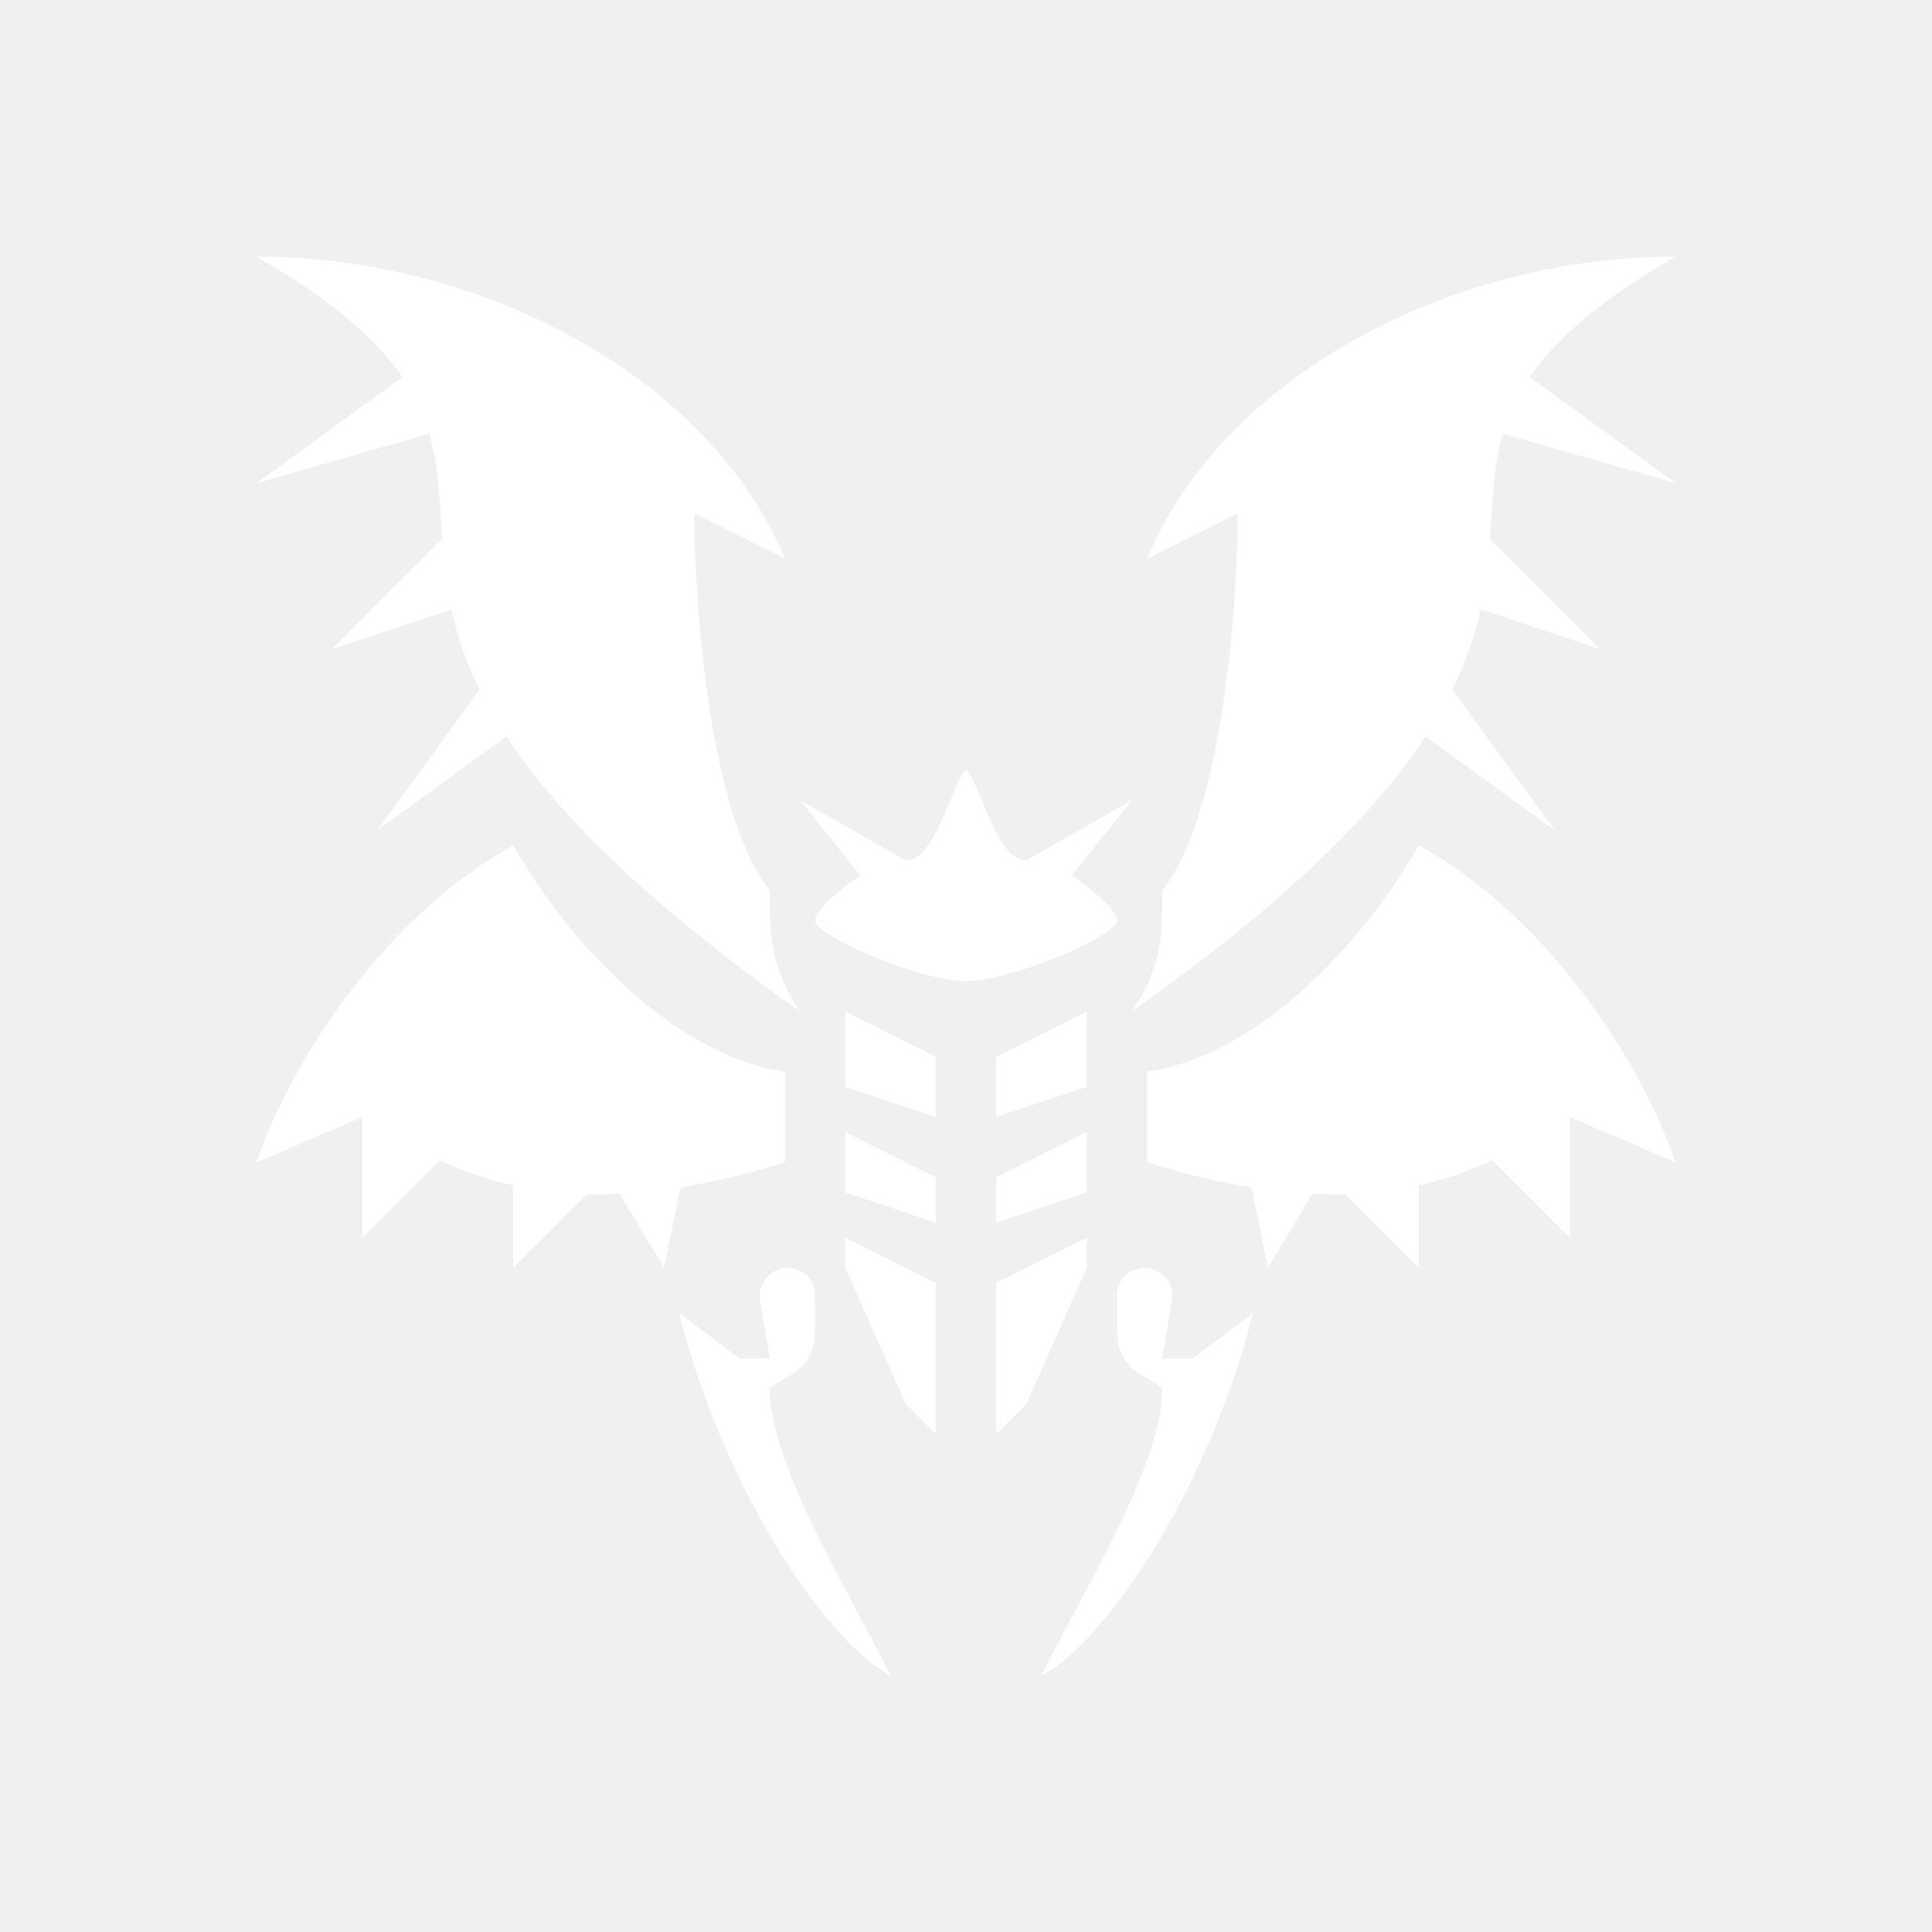
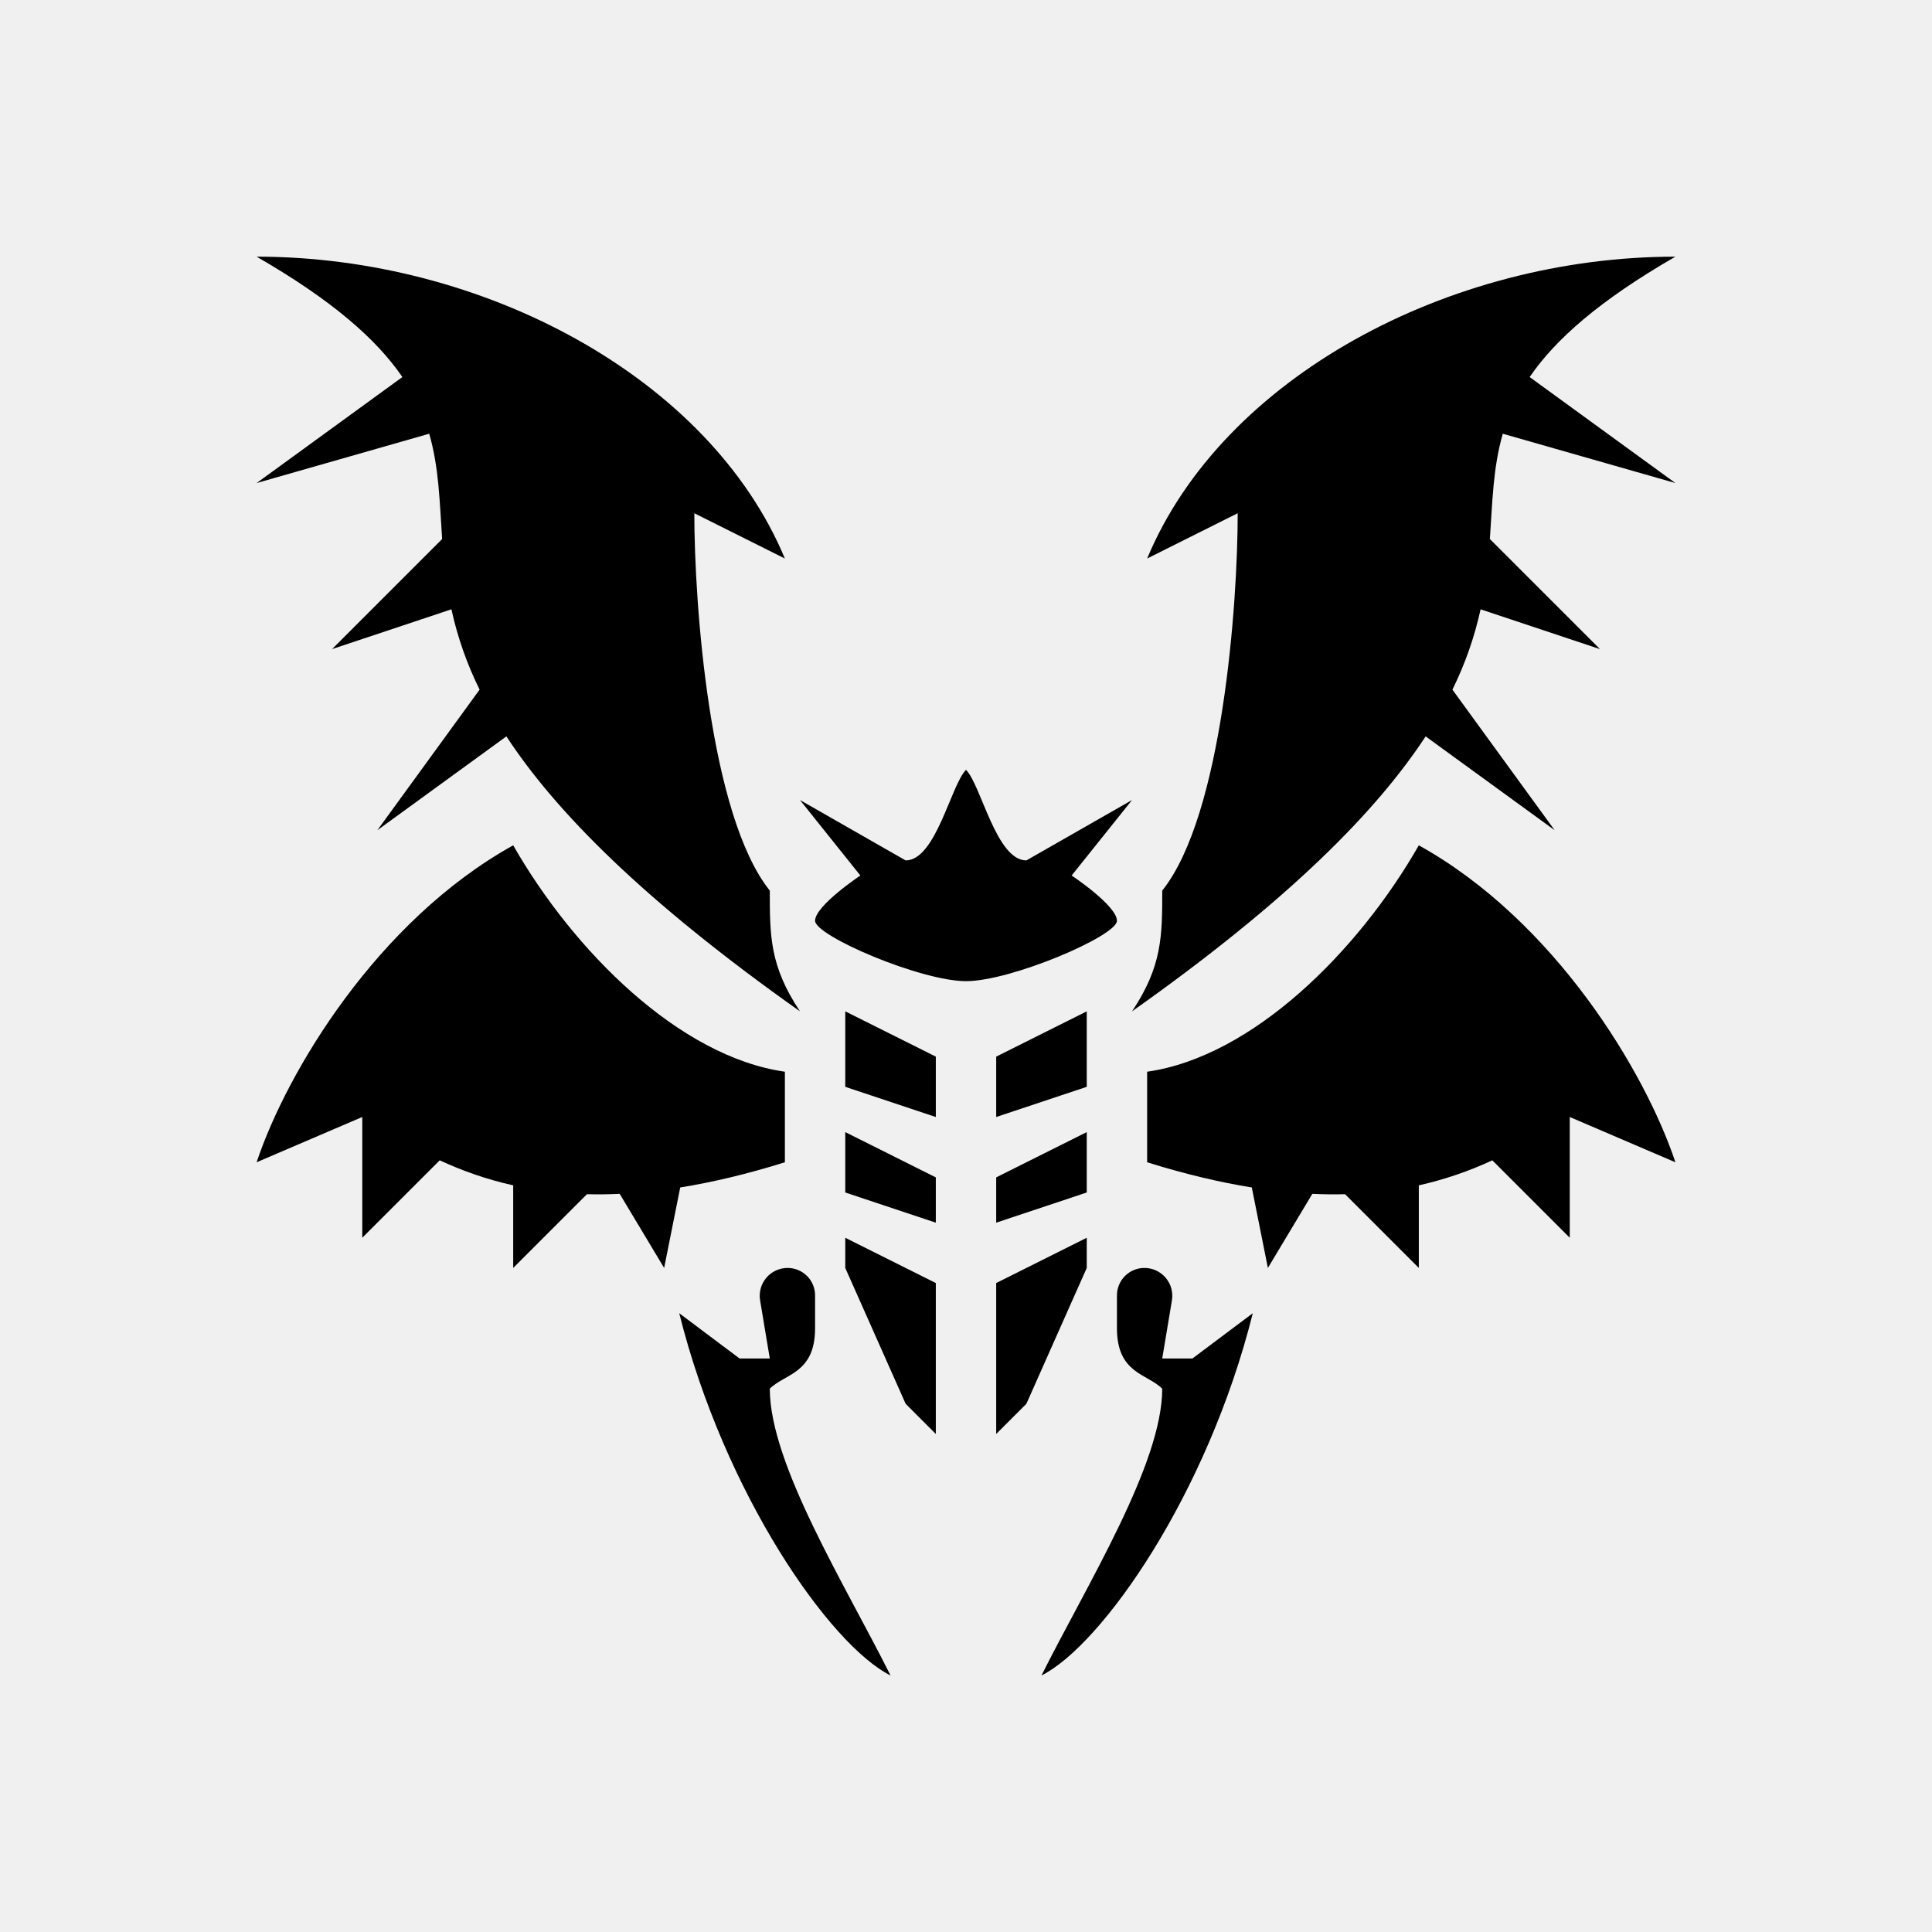
- <svg xmlns="http://www.w3.org/2000/svg" viewBox="0 0 128 128" xml:space="preserve" style="fill-rule:evenodd;clip-rule:evenodd;stroke-linejoin:round;stroke-miterlimit:2">
+ <svg xmlns="http://www.w3.org/2000/svg" viewBox="0 0 128 128" xml:space="preserve" style="fill-rule:evenodd;clip-rule:evenodd;stroke-linejoin:round;stroke-miterlimit:2;fill:currentColor">
  <path style="fill:none" d="M744 2382h134v134H744z" transform="translate(-710.687 -2275.343)scale(.95522)" />
-   <path d="M764 2877c1 1 2 6 4 6l7-4-4 5s3 2 3 3-7 4-10 4-10-3-10-4 3-3 3-3l-4-5 7 4c2 0 3-5 4-6m-40 23-7 3c2-6 8-16 17-21 4 7 11 14 18 15v6c-2.526.789-4.828 1.33-6.934 1.668L744 2910l-2.945-4.909q-1.128.052-2.17.024L734 2910v-5.472c-1.845-.411-3.447-1-4.87-1.658L724 2908zm80 0v8l-5.13-5.13a24 24 0 0 1-4.87 1.658V2910l-4.885-4.885q-1.042.028-2.17-.024L784 2910l-1.066-5.332c-2.106-.338-4.408-.879-6.934-1.668v-6c7-1 14-8 18-15 9 5 15 15 17 21zm-70.451-25.217L725 2881l6.774-9.314a23.2 23.2 0 0 1-1.867-5.322L722 2869l7.293-7.293c-.172-2.464-.206-4.726-.857-6.975L717 2858l9.658-7.024c-1.693-2.475-4.594-5.055-9.658-7.976 15 0 30 8 35 20l-6-3c0 6 1 20 5 25 0 3 0 5 2 8-10.447-7.389-16.219-13.285-19.451-18.217m60.902 0c-3.232 4.932-9.004 10.828-19.451 18.217 2-3 2-5 2-8 4-5 5-19 5-25l-6 3c5-12 20-20 35-20-5.064 2.921-7.965 5.501-9.658 7.976L811 2858l-11.436-3.268c-.651 2.249-.685 4.511-.857 6.975L806 2869l-7.907-2.636a23.2 23.2 0 0 1-1.867 5.322L803 2881zM756 2893l6 3v4l-6-2zm0 8 6 3v3l-6-2zm0 7 6 3v10l-2-2-4-9zm-2 3.818V2914c0 3-2 3-3 4 0 5 5 13 8 19-4-2-11-12-14-24l4 3h2l-.642-3.851a1.845 1.845 0 0 1 1.821-2.149h.003c.482 0 .945.192 1.286.532.34.341.532.804.532 1.286M772 2893v5l-6 2v-4zm0 8v4l-6 2v-3zm0 7v2l-4 9-2 2v-10zm2 3.818c0-.482.192-.945.532-1.286.341-.34.804-.532 1.286-.532h.003a1.845 1.845 0 0 1 1.821 2.149L777 2916h2l4-3c-3 12-10 22-14 24 3-6 8-14 8-19-1-1-3-1-3-4z" style="fill:#fff" transform="translate(-710.687 -2275.343)scale(.95522) translate(11.188 -576.469)scale(1.04688)" />
+   <path d="M764 2877c1 1 2 6 4 6l7-4-4 5s3 2 3 3-7 4-10 4-10-3-10-4 3-3 3-3l-4-5 7 4c2 0 3-5 4-6m-40 23-7 3c2-6 8-16 17-21 4 7 11 14 18 15v6c-2.526.789-4.828 1.33-6.934 1.668L744 2910l-2.945-4.909q-1.128.052-2.17.024L734 2910v-5.472c-1.845-.411-3.447-1-4.87-1.658L724 2908zm80 0v8l-5.13-5.13a24 24 0 0 1-4.87 1.658V2910l-4.885-4.885q-1.042.028-2.17-.024L784 2910l-1.066-5.332c-2.106-.338-4.408-.879-6.934-1.668v-6c7-1 14-8 18-15 9 5 15 15 17 21zm-70.451-25.217L725 2881l6.774-9.314a23.2 23.2 0 0 1-1.867-5.322L722 2869l7.293-7.293c-.172-2.464-.206-4.726-.857-6.975L717 2858l9.658-7.024c-1.693-2.475-4.594-5.055-9.658-7.976 15 0 30 8 35 20l-6-3c0 6 1 20 5 25 0 3 0 5 2 8-10.447-7.389-16.219-13.285-19.451-18.217m60.902 0c-3.232 4.932-9.004 10.828-19.451 18.217 2-3 2-5 2-8 4-5 5-19 5-25l-6 3c5-12 20-20 35-20-5.064 2.921-7.965 5.501-9.658 7.976L811 2858l-11.436-3.268c-.651 2.249-.685 4.511-.857 6.975L806 2869l-7.907-2.636a23.2 23.2 0 0 1-1.867 5.322L803 2881zM756 2893l6 3v4l-6-2zm0 8 6 3v3l-6-2zm0 7 6 3v10l-2-2-4-9zm-2 3.818V2914c0 3-2 3-3 4 0 5 5 13 8 19-4-2-11-12-14-24l4 3h2l-.642-3.851a1.845 1.845 0 0 1 1.821-2.149h.003c.482 0 .945.192 1.286.532.34.341.532.804.532 1.286M772 2893v5l-6 2v-4zm0 8v4l-6 2v-3zm0 7v2l-4 9-2 2v-10zm2 3.818c0-.482.192-.945.532-1.286.341-.34.804-.532 1.286-.532h.003a1.845 1.845 0 0 1 1.821 2.149L777 2916h2l4-3c-3 12-10 22-14 24 3-6 8-14 8-19-1-1-3-1-3-4z" transform="translate(-710.687 -2275.343)scale(.95522) translate(11.188 -576.469)scale(1.04688)" />
</svg>
